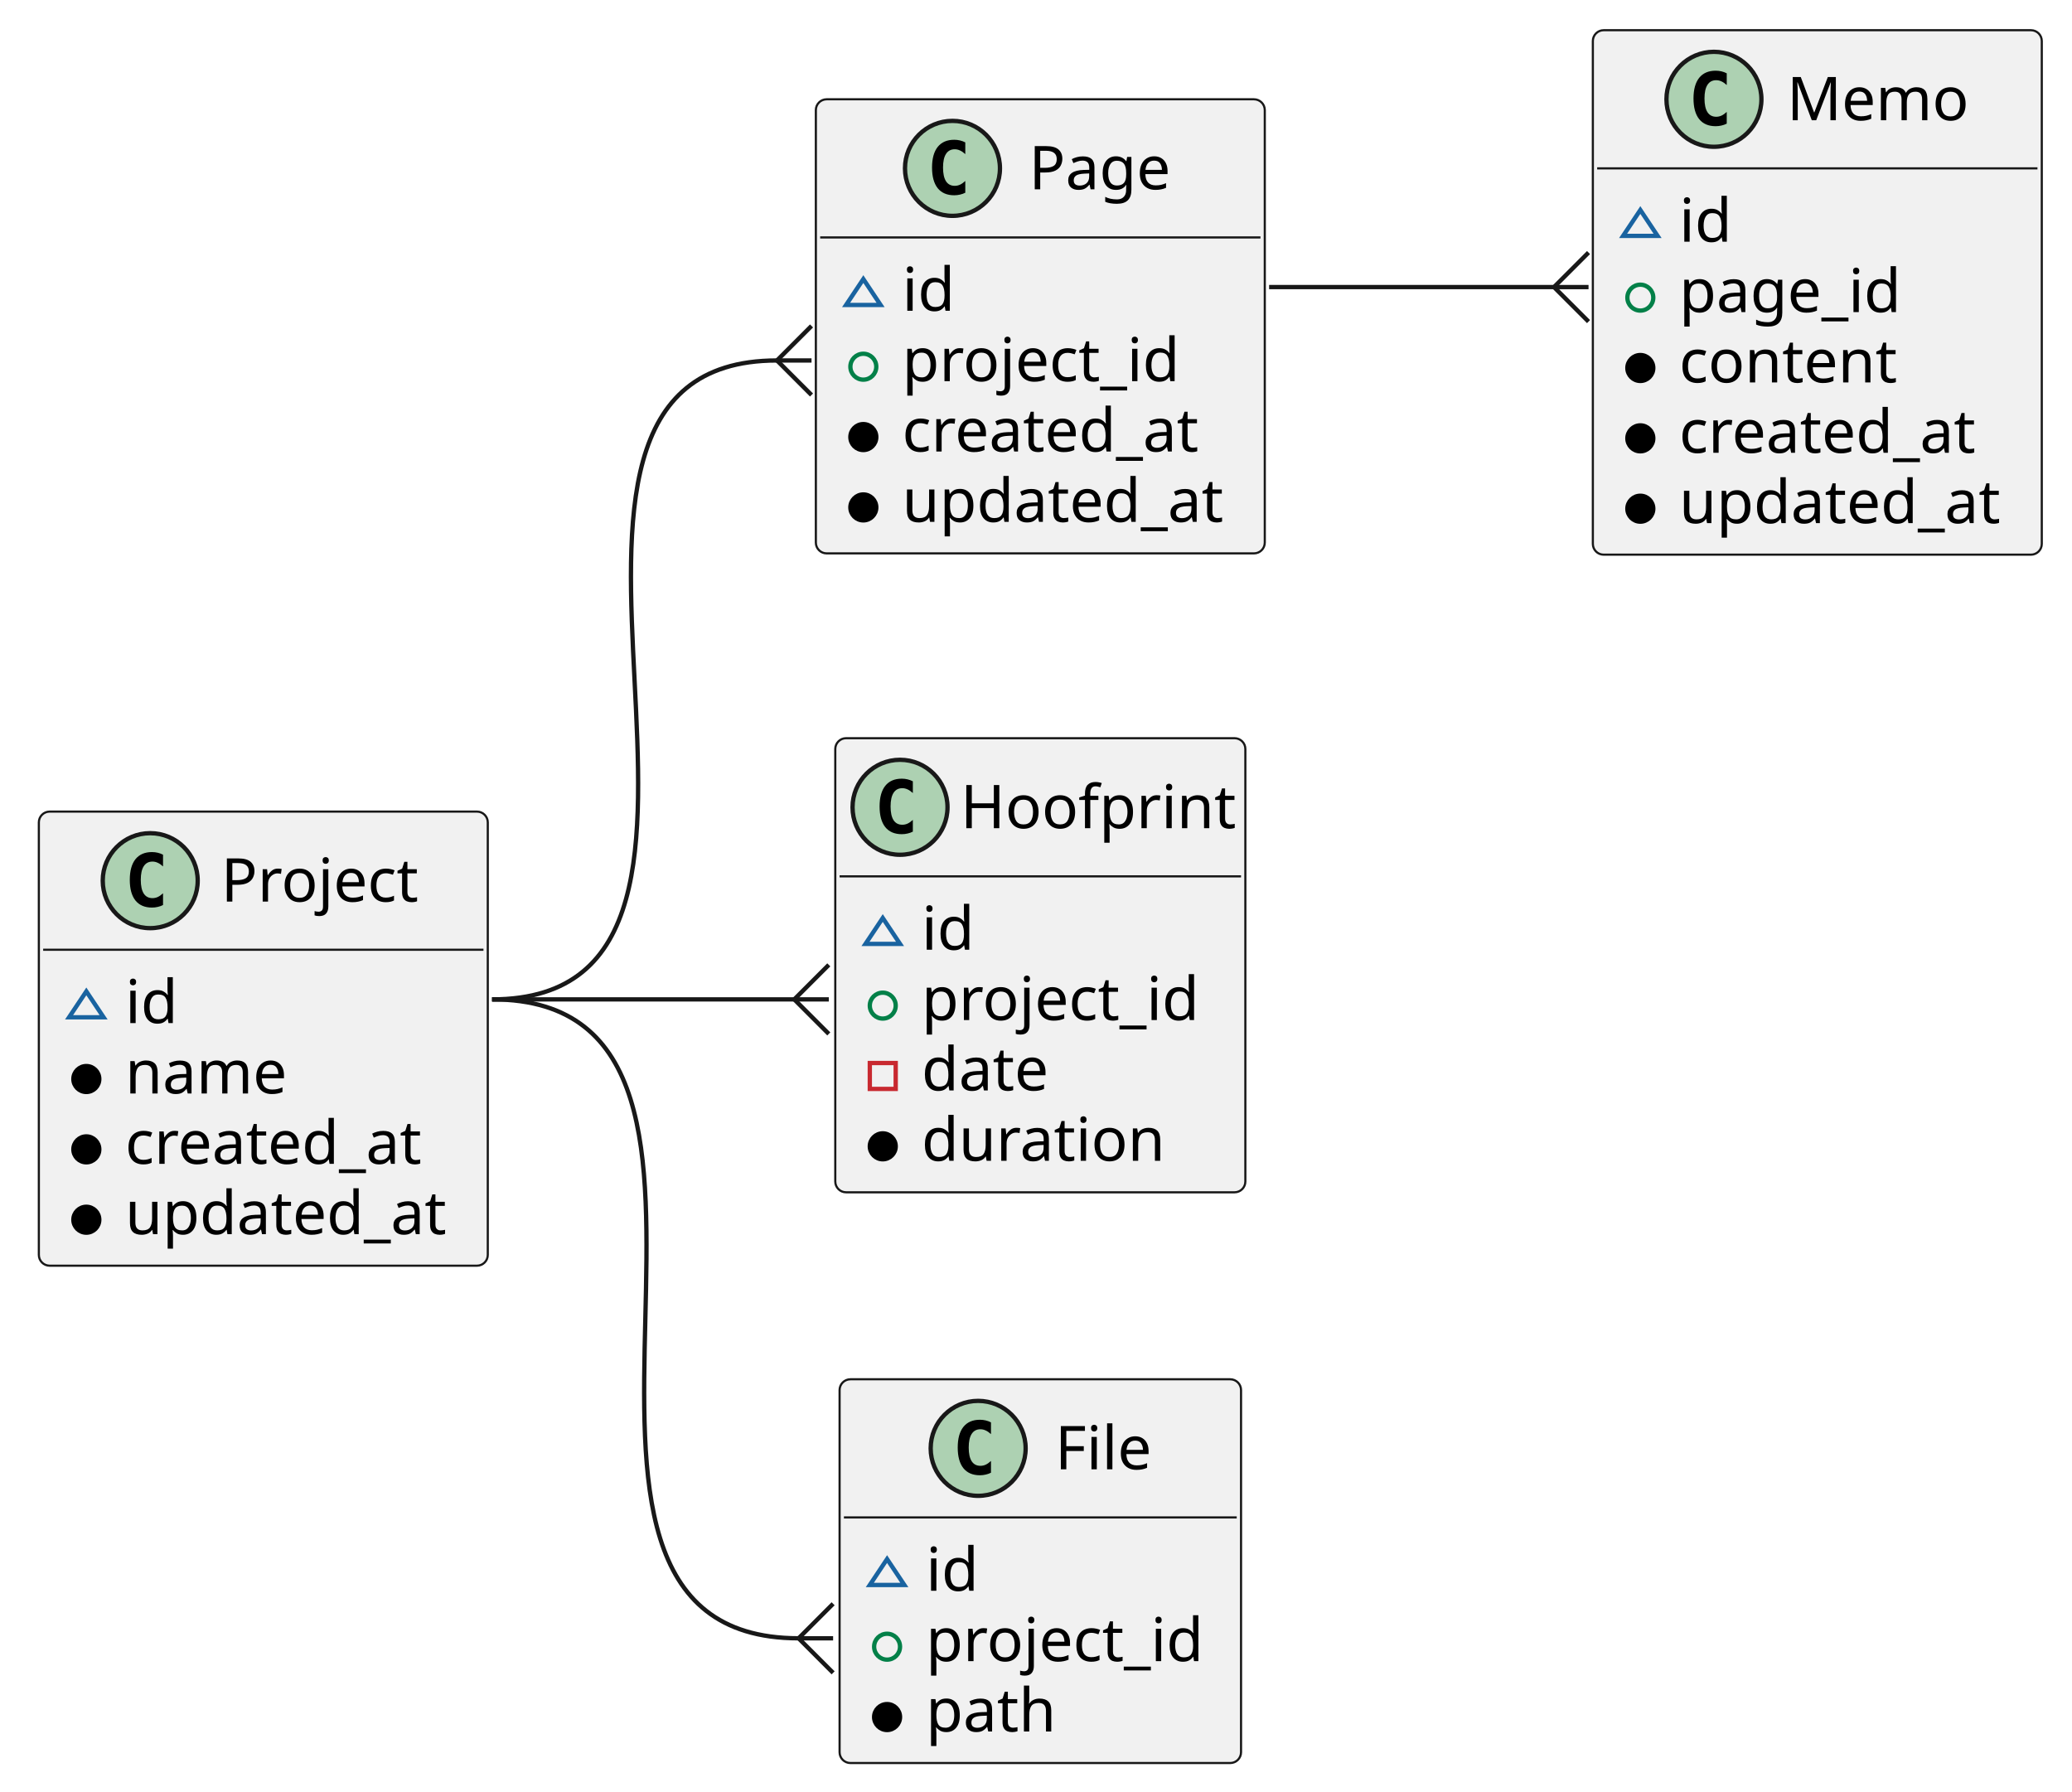
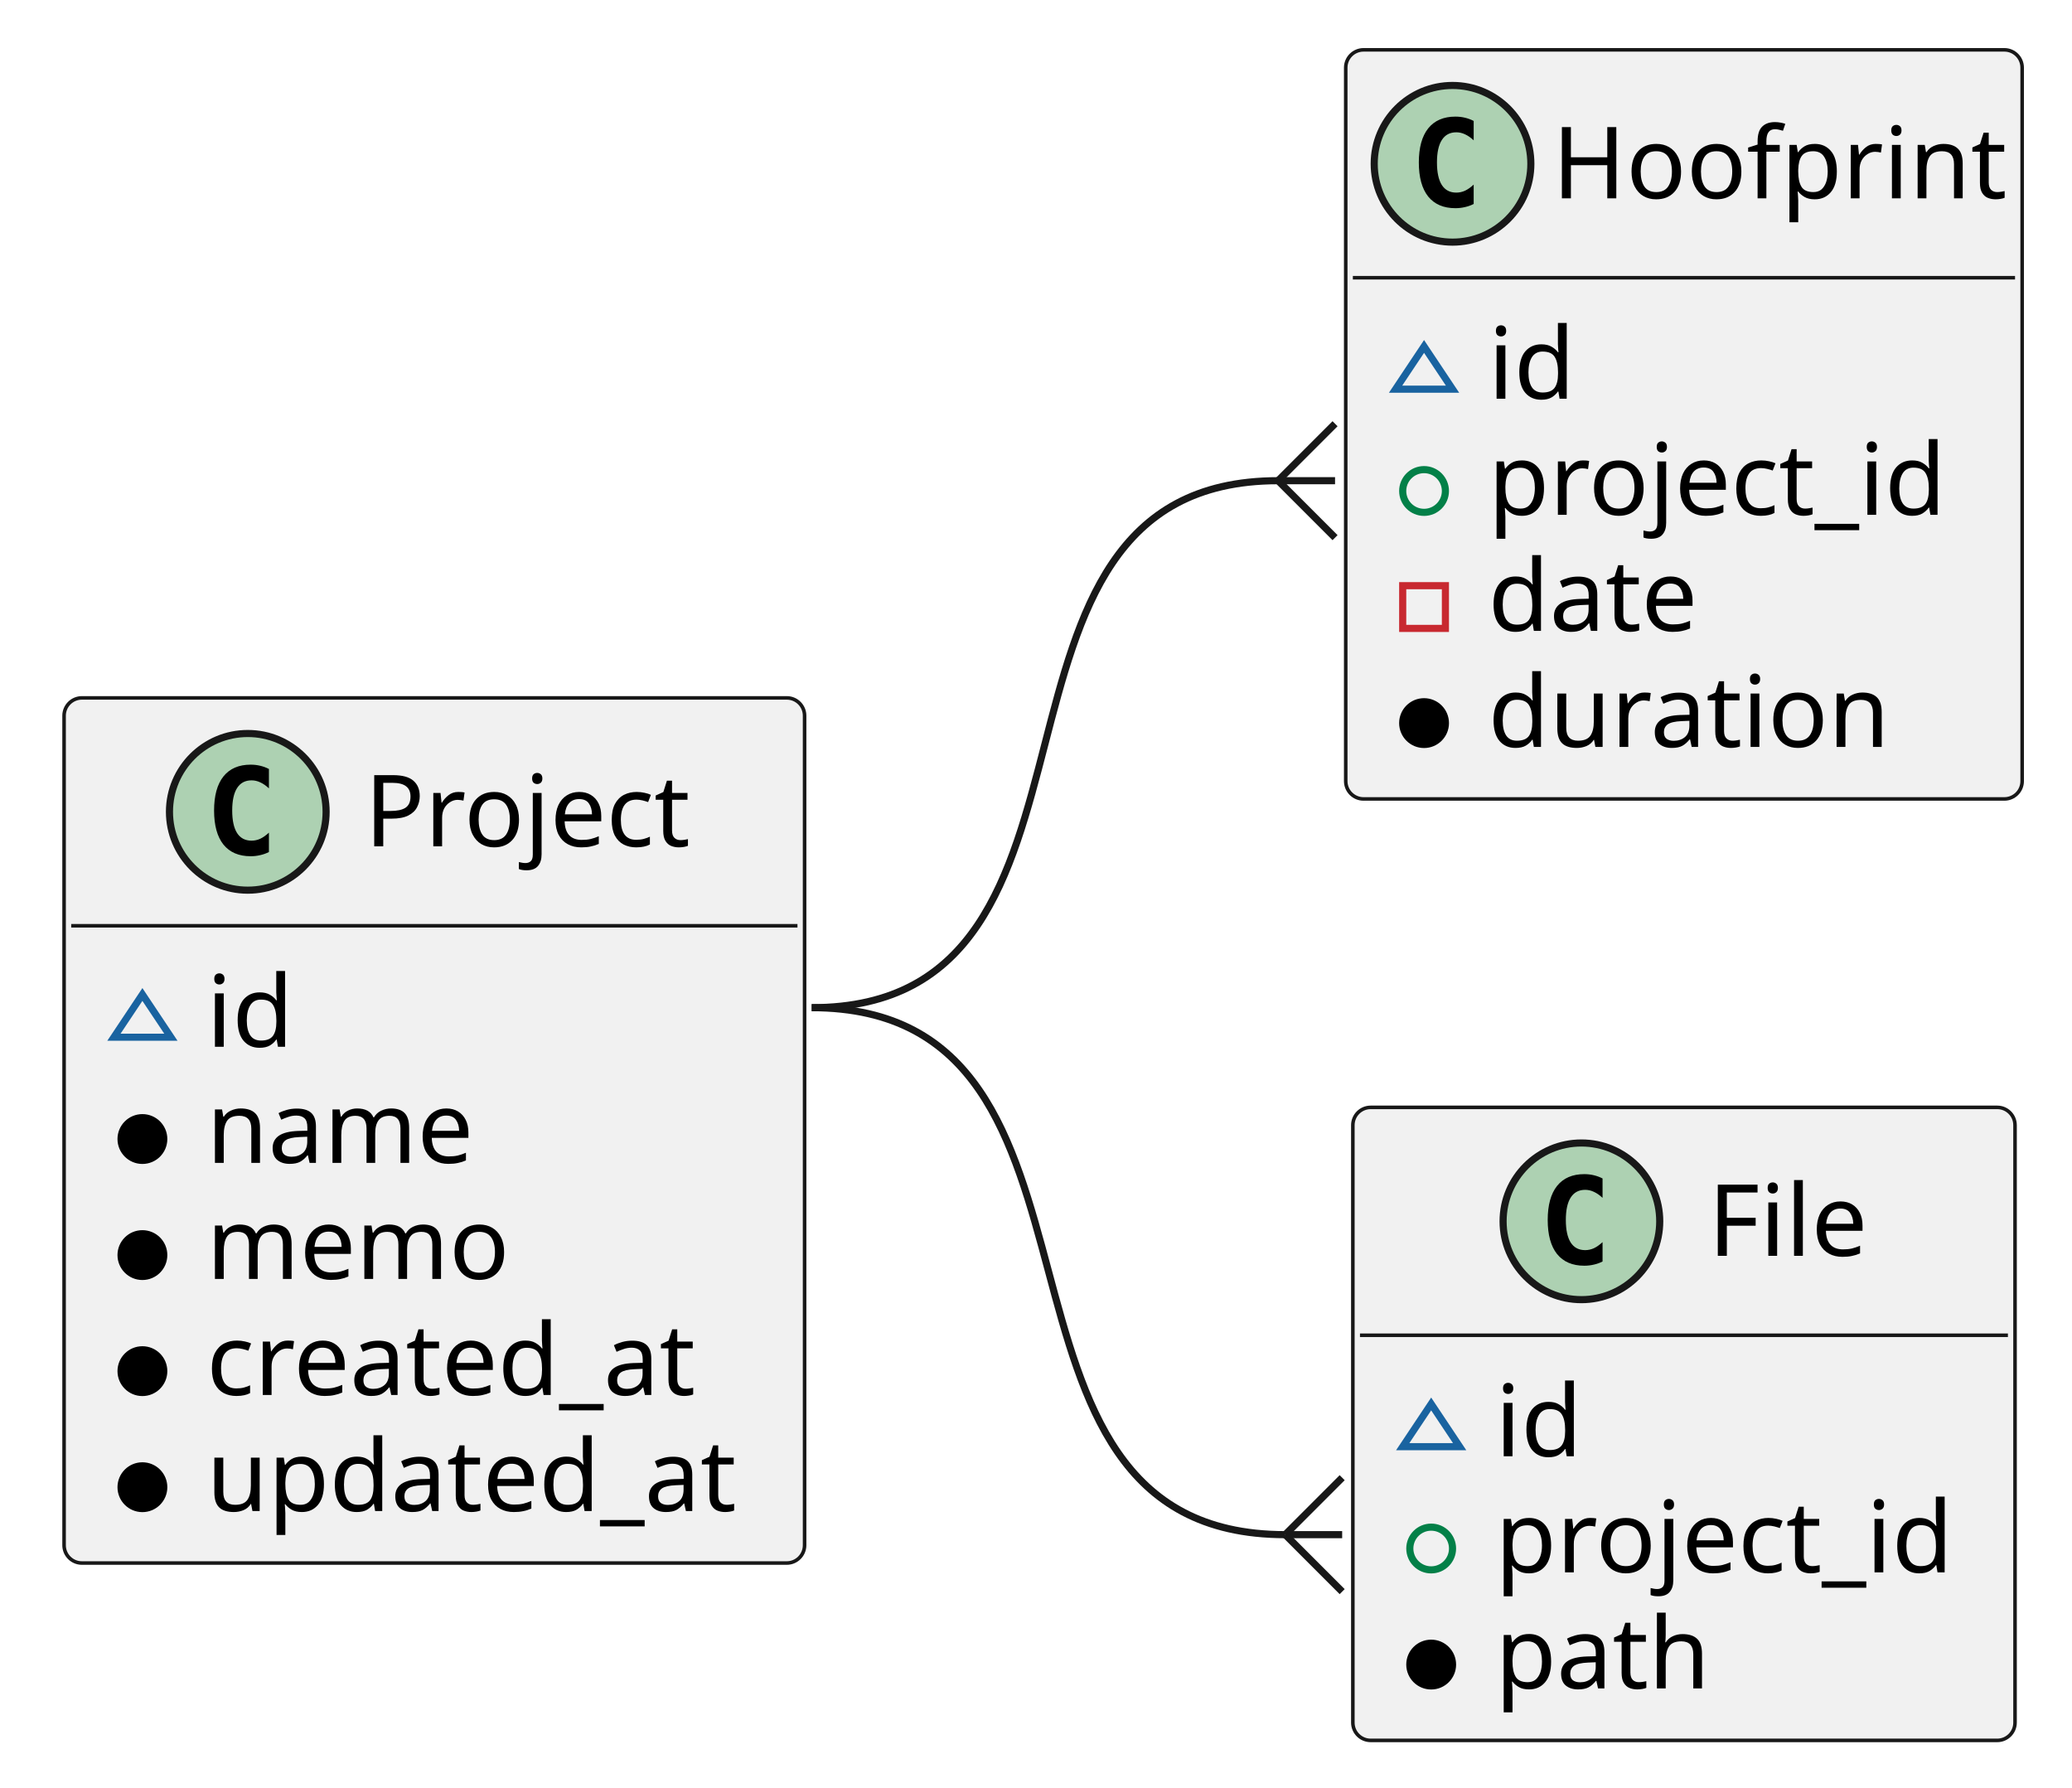
- <svg xmlns="http://www.w3.org/2000/svg" contentStyleType="text/css" height="415px" preserveAspectRatio="none" style="width:480px;height:415px;background:#FFFFFF;" version="1.1" viewBox="0 0 480 415" width="480px" zoomAndPan="magnify">
+ <svg xmlns="http://www.w3.org/2000/svg" contentStyleType="text/css" height="251px" preserveAspectRatio="none" style="width:291px;height:251px;background:#FFFFFF;" version="1.1" viewBox="0 0 291 251" width="291px" zoomAndPan="magnify">
  <defs />
  <g>
    <g id="elem_Project">
-       <rect codeLine="1" fill="#F1F1F1" height="105.188" id="Project" rx="2.5" ry="2.5" style="stroke:#181818;stroke-width:0.5;" width="104" x="9" y="188" />
-       <ellipse cx="34.8" cy="204" fill="#ADD1B2" rx="11" ry="11" style="stroke:#181818;stroke-width:1.0;" />
-       <path d="M37.769,209.641 Q37.191,209.938 36.55,210.078 Q35.909,210.234 35.206,210.234 Q32.706,210.234 31.378,208.594 Q30.066,206.938 30.066,203.812 Q30.066,200.688 31.378,199.031 Q32.706,197.375 35.206,197.375 Q35.909,197.375 36.55,197.531 Q37.206,197.688 37.769,197.984 L37.769,200.703 Q37.144,200.125 36.55,199.859 Q35.956,199.578 35.331,199.578 Q33.987,199.578 33.3,200.656 Q32.612,201.719 32.612,203.812 Q32.612,205.906 33.3,206.984 Q33.987,208.047 35.331,208.047 Q35.956,208.047 36.55,207.781 Q37.144,207.5 37.769,206.922 L37.769,209.641 Z " fill="#000000" />
-       <text fill="#000000" font-family="sans-serif" font-size="14" lengthAdjust="spacing" textLength="48" x="51.2" y="208.847">Project</text>
-       <line style="stroke:#181818;stroke-width:0.5;" x1="10" x2="112" y1="220" y2="220" />
-       <polygon fill="none" points="20,229.648,16,235.648,24,235.648" style="stroke:#1963A0;stroke-width:1.0;" />
-       <text fill="#000000" font-family="sans-serif" font-size="14" lengthAdjust="spacing" textLength="12" x="29" y="236.995">id</text>
-       <ellipse cx="20" cy="249.945" fill="#000000" rx="3" ry="3" style="stroke:#000000;stroke-width:1.0;" />
-       <text fill="#000000" font-family="sans-serif" font-size="14" lengthAdjust="spacing" textLength="39" x="29" y="253.292">name</text>
-       <ellipse cx="20" cy="266.242" fill="#000000" rx="3" ry="3" style="stroke:#000000;stroke-width:1.0;" />
-       <text fill="#000000" font-family="sans-serif" font-size="14" lengthAdjust="spacing" textLength="73" x="29" y="269.589">created_at</text>
-       <ellipse cx="20" cy="282.539" fill="#000000" rx="3" ry="3" style="stroke:#000000;stroke-width:1.0;" />
-       <text fill="#000000" font-family="sans-serif" font-size="14" lengthAdjust="spacing" textLength="78" x="29" y="285.886">updated_at</text>
-     </g>
-     <g id="elem_Page">
-       <rect codeLine="7" fill="#F1F1F1" height="105.188" id="Page" rx="2.5" ry="2.5" style="stroke:#181818;stroke-width:0.5;" width="104" x="189" y="23" />
-       <ellipse cx="220.65" cy="39" fill="#ADD1B2" rx="11" ry="11" style="stroke:#181818;stroke-width:1.0;" />
-       <path d="M223.619,44.641 Q223.041,44.938 222.4,45.078 Q221.759,45.234 221.056,45.234 Q218.556,45.234 217.228,43.594 Q215.916,41.938 215.916,38.812 Q215.916,35.688 217.228,34.031 Q218.556,32.375 221.056,32.375 Q221.759,32.375 222.4,32.531 Q223.056,32.688 223.619,32.984 L223.619,35.703 Q222.994,35.125 222.4,34.859 Q221.806,34.578 221.181,34.578 Q219.838,34.578 219.15,35.656 Q218.463,36.719 218.463,38.812 Q218.463,40.906 219.15,41.984 Q219.838,43.047 221.181,43.047 Q221.806,43.047 222.4,42.781 Q222.994,42.5 223.619,41.922 L223.619,44.641 Z " fill="#000000" />
-       <text fill="#000000" font-family="sans-serif" font-size="14" lengthAdjust="spacing" textLength="35" x="238.35" y="43.847">Page</text>
-       <line style="stroke:#181818;stroke-width:0.5;" x1="190" x2="292" y1="55" y2="55" />
-       <polygon fill="none" points="200,64.648,196,70.648,204,70.648" style="stroke:#1963A0;stroke-width:1.0;" />
-       <text fill="#000000" font-family="sans-serif" font-size="14" lengthAdjust="spacing" textLength="12" x="209" y="71.995">id</text>
-       <ellipse cx="200" cy="84.945" fill="none" rx="3" ry="3" style="stroke:#038048;stroke-width:1.0;" />
-       <text fill="#000000" font-family="sans-serif" font-size="14" lengthAdjust="spacing" textLength="67" x="209" y="88.292">project_id</text>
-       <ellipse cx="200" cy="101.242" fill="#000000" rx="3" ry="3" style="stroke:#000000;stroke-width:1.0;" />
-       <text fill="#000000" font-family="sans-serif" font-size="14" lengthAdjust="spacing" textLength="73" x="209" y="104.589">created_at</text>
-       <ellipse cx="200" cy="117.539" fill="#000000" rx="3" ry="3" style="stroke:#000000;stroke-width:1.0;" />
-       <text fill="#000000" font-family="sans-serif" font-size="14" lengthAdjust="spacing" textLength="78" x="209" y="120.886">updated_at</text>
-     </g>
-     <g id="elem_Memo">
-       <rect codeLine="13" fill="#F1F1F1" height="121.484" id="Memo" rx="2.5" ry="2.5" style="stroke:#181818;stroke-width:0.5;" width="104" x="369" y="7" />
-       <ellipse cx="397.05" cy="23" fill="#ADD1B2" rx="11" ry="11" style="stroke:#181818;stroke-width:1.0;" />
-       <path d="M400.019,28.641 Q399.441,28.938 398.8,29.078 Q398.159,29.234 397.456,29.234 Q394.956,29.234 393.628,27.594 Q392.316,25.938 392.316,22.812 Q392.316,19.688 393.628,18.031 Q394.956,16.375 397.456,16.375 Q398.159,16.375 398.8,16.531 Q399.456,16.688 400.019,16.984 L400.019,19.703 Q399.394,19.125 398.8,18.859 Q398.206,18.578 397.581,18.578 Q396.238,18.578 395.55,19.656 Q394.863,20.719 394.863,22.812 Q394.863,24.906 395.55,25.984 Q396.238,27.047 397.581,27.047 Q398.206,27.047 398.8,26.781 Q399.394,26.5 400.019,25.922 L400.019,28.641 Z " fill="#000000" />
-       <text fill="#000000" font-family="sans-serif" font-size="14" lengthAdjust="spacing" textLength="43" x="413.95" y="27.847">Memo</text>
-       <line style="stroke:#181818;stroke-width:0.5;" x1="370" x2="472" y1="39" y2="39" />
-       <polygon fill="none" points="380,48.648,376,54.648,384,54.648" style="stroke:#1963A0;stroke-width:1.0;" />
-       <text fill="#000000" font-family="sans-serif" font-size="14" lengthAdjust="spacing" textLength="12" x="389" y="55.995">id</text>
-       <ellipse cx="380" cy="68.945" fill="none" rx="3" ry="3" style="stroke:#038048;stroke-width:1.0;" />
-       <text fill="#000000" font-family="sans-serif" font-size="14" lengthAdjust="spacing" textLength="54" x="389" y="72.292">page_id</text>
-       <ellipse cx="380" cy="85.242" fill="#000000" rx="3" ry="3" style="stroke:#000000;stroke-width:1.0;" />
-       <text fill="#000000" font-family="sans-serif" font-size="14" lengthAdjust="spacing" textLength="54" x="389" y="88.589">content</text>
-       <ellipse cx="380" cy="101.539" fill="#000000" rx="3" ry="3" style="stroke:#000000;stroke-width:1.0;" />
-       <text fill="#000000" font-family="sans-serif" font-size="14" lengthAdjust="spacing" textLength="73" x="389" y="104.886">created_at</text>
-       <ellipse cx="380" cy="117.836" fill="#000000" rx="3" ry="3" style="stroke:#000000;stroke-width:1.0;" />
-       <text fill="#000000" font-family="sans-serif" font-size="14" lengthAdjust="spacing" textLength="78" x="389" y="121.183">updated_at</text>
+       <rect codeLine="1" fill="#F1F1F1" height="121.484" id="Project" rx="2.5" ry="2.5" style="stroke:#181818;stroke-width:0.5;" width="104" x="9" y="98" />
+       <ellipse cx="34.8" cy="114" fill="#ADD1B2" rx="11" ry="11" style="stroke:#181818;stroke-width:1.0;" />
+       <path d="M37.769,119.641 Q37.191,119.938 36.55,120.078 Q35.909,120.234 35.206,120.234 Q32.706,120.234 31.378,118.594 Q30.066,116.938 30.066,113.812 Q30.066,110.688 31.378,109.031 Q32.706,107.375 35.206,107.375 Q35.909,107.375 36.55,107.531 Q37.206,107.688 37.769,107.984 L37.769,110.703 Q37.144,110.125 36.55,109.859 Q35.956,109.578 35.331,109.578 Q33.987,109.578 33.3,110.656 Q32.612,111.719 32.612,113.812 Q32.612,115.906 33.3,116.984 Q33.987,118.047 35.331,118.047 Q35.956,118.047 36.55,117.781 Q37.144,117.5 37.769,116.922 L37.769,119.641 Z " fill="#000000" />
+       <text fill="#000000" font-family="sans-serif" font-size="14" lengthAdjust="spacing" textLength="48" x="51.2" y="118.847">Project</text>
+       <line style="stroke:#181818;stroke-width:0.5;" x1="10" x2="112" y1="130" y2="130" />
+       <polygon fill="none" points="20,139.648,16,145.648,24,145.648" style="stroke:#1963A0;stroke-width:1.0;" />
+       <text fill="#000000" font-family="sans-serif" font-size="14" lengthAdjust="spacing" textLength="12" x="29" y="146.995">id</text>
+       <ellipse cx="20" cy="159.945" fill="#000000" rx="3" ry="3" style="stroke:#000000;stroke-width:1.0;" />
+       <text fill="#000000" font-family="sans-serif" font-size="14" lengthAdjust="spacing" textLength="39" x="29" y="163.292">name</text>
+       <ellipse cx="20" cy="176.242" fill="#000000" rx="3" ry="3" style="stroke:#000000;stroke-width:1.0;" />
+       <text fill="#000000" font-family="sans-serif" font-size="14" lengthAdjust="spacing" textLength="44" x="29" y="179.589">memo</text>
+       <ellipse cx="20" cy="192.539" fill="#000000" rx="3" ry="3" style="stroke:#000000;stroke-width:1.0;" />
+       <text fill="#000000" font-family="sans-serif" font-size="14" lengthAdjust="spacing" textLength="73" x="29" y="195.886">created_at</text>
+       <ellipse cx="20" cy="208.836" fill="#000000" rx="3" ry="3" style="stroke:#000000;stroke-width:1.0;" />
+       <text fill="#000000" font-family="sans-serif" font-size="14" lengthAdjust="spacing" textLength="78" x="29" y="212.183">updated_at</text>
    </g>
    <g id="elem_Hoofprint">
-       <rect codeLine="20" fill="#F1F1F1" height="105.188" id="Hoofprint" rx="2.5" ry="2.5" style="stroke:#181818;stroke-width:0.5;" width="95" x="193.5" y="171" />
-       <ellipse cx="208.5" cy="187" fill="#ADD1B2" rx="11" ry="11" style="stroke:#181818;stroke-width:1.0;" />
-       <path d="M211.469,192.641 Q210.891,192.938 210.25,193.078 Q209.609,193.234 208.906,193.234 Q206.406,193.234 205.078,191.594 Q203.766,189.938 203.766,186.812 Q203.766,183.688 205.078,182.031 Q206.406,180.375 208.906,180.375 Q209.609,180.375 210.25,180.531 Q210.906,180.688 211.469,180.984 L211.469,183.703 Q210.844,183.125 210.25,182.859 Q209.656,182.578 209.031,182.578 Q207.688,182.578 207,183.656 Q206.312,184.719 206.312,186.812 Q206.312,188.906 207,189.984 Q207.688,191.047 209.031,191.047 Q209.656,191.047 210.25,190.781 Q210.844,190.5 211.469,189.922 L211.469,192.641 Z " fill="#000000" />
-       <text fill="#000000" font-family="sans-serif" font-size="14" lengthAdjust="spacing" textLength="63" x="222.5" y="191.847">Hoofprint</text>
-       <line style="stroke:#181818;stroke-width:0.5;" x1="194.5" x2="287.5" y1="203" y2="203" />
-       <polygon fill="none" points="204.5,212.648,200.5,218.648,208.5,218.648" style="stroke:#1963A0;stroke-width:1.0;" />
-       <text fill="#000000" font-family="sans-serif" font-size="14" lengthAdjust="spacing" textLength="12" x="213.5" y="219.995">id</text>
-       <ellipse cx="204.5" cy="232.945" fill="none" rx="3" ry="3" style="stroke:#038048;stroke-width:1.0;" />
-       <text fill="#000000" font-family="sans-serif" font-size="14" lengthAdjust="spacing" textLength="67" x="213.5" y="236.292">project_id</text>
-       <rect fill="none" height="6" style="stroke:#C82930;stroke-width:1.0;" width="6" x="201.5" y="246.242" />
-       <text fill="#000000" font-family="sans-serif" font-size="14" lengthAdjust="spacing" textLength="31" x="213.5" y="252.589">date</text>
-       <ellipse cx="204.5" cy="265.539" fill="#000000" rx="3" ry="3" style="stroke:#000000;stroke-width:1.0;" />
-       <text fill="#000000" font-family="sans-serif" font-size="14" lengthAdjust="spacing" textLength="57" x="213.5" y="268.886">duration</text>
+       <rect codeLine="8" fill="#F1F1F1" height="105.188" id="Hoofprint" rx="2.5" ry="2.5" style="stroke:#181818;stroke-width:0.5;" width="95" x="189" y="7" />
+       <ellipse cx="204" cy="23" fill="#ADD1B2" rx="11" ry="11" style="stroke:#181818;stroke-width:1.0;" />
+       <path d="M206.969,28.641 Q206.391,28.938 205.75,29.078 Q205.109,29.234 204.406,29.234 Q201.906,29.234 200.578,27.594 Q199.266,25.938 199.266,22.812 Q199.266,19.688 200.578,18.031 Q201.906,16.375 204.406,16.375 Q205.109,16.375 205.75,16.531 Q206.406,16.688 206.969,16.984 L206.969,19.703 Q206.344,19.125 205.75,18.859 Q205.156,18.578 204.531,18.578 Q203.188,18.578 202.5,19.656 Q201.812,20.719 201.812,22.812 Q201.812,24.906 202.5,25.984 Q203.188,27.047 204.531,27.047 Q205.156,27.047 205.75,26.781 Q206.344,26.5 206.969,25.922 L206.969,28.641 Z " fill="#000000" />
+       <text fill="#000000" font-family="sans-serif" font-size="14" lengthAdjust="spacing" textLength="63" x="218" y="27.847">Hoofprint</text>
+       <line style="stroke:#181818;stroke-width:0.5;" x1="190" x2="283" y1="39" y2="39" />
+       <polygon fill="none" points="200,48.648,196,54.648,204,54.648" style="stroke:#1963A0;stroke-width:1.0;" />
+       <text fill="#000000" font-family="sans-serif" font-size="14" lengthAdjust="spacing" textLength="12" x="209" y="55.995">id</text>
+       <ellipse cx="200" cy="68.945" fill="none" rx="3" ry="3" style="stroke:#038048;stroke-width:1.0;" />
+       <text fill="#000000" font-family="sans-serif" font-size="14" lengthAdjust="spacing" textLength="67" x="209" y="72.292">project_id</text>
+       <rect fill="none" height="6" style="stroke:#C82930;stroke-width:1.0;" width="6" x="197" y="82.242" />
+       <text fill="#000000" font-family="sans-serif" font-size="14" lengthAdjust="spacing" textLength="31" x="209" y="88.589">date</text>
+       <ellipse cx="200" cy="101.539" fill="#000000" rx="3" ry="3" style="stroke:#000000;stroke-width:1.0;" />
+       <text fill="#000000" font-family="sans-serif" font-size="14" lengthAdjust="spacing" textLength="57" x="209" y="104.886">duration</text>
    </g>
    <g id="elem_File">
-       <rect codeLine="26" fill="#F1F1F1" height="88.891" id="File" rx="2.5" ry="2.5" style="stroke:#181818;stroke-width:0.5;" width="93" x="194.5" y="319.5" />
-       <ellipse cx="226.6" cy="335.5" fill="#ADD1B2" rx="11" ry="11" style="stroke:#181818;stroke-width:1.0;" />
-       <path d="M229.569,341.141 Q228.991,341.438 228.35,341.578 Q227.709,341.734 227.006,341.734 Q224.506,341.734 223.178,340.094 Q221.866,338.438 221.866,335.312 Q221.866,332.188 223.178,330.531 Q224.506,328.875 227.006,328.875 Q227.709,328.875 228.35,329.031 Q229.006,329.188 229.569,329.484 L229.569,332.203 Q228.944,331.625 228.35,331.359 Q227.756,331.078 227.131,331.078 Q225.787,331.078 225.1,332.156 Q224.412,333.219 224.412,335.312 Q224.412,337.406 225.1,338.484 Q225.787,339.547 227.131,339.547 Q227.756,339.547 228.35,339.281 Q228.944,339 229.569,338.422 L229.569,341.141 Z " fill="#000000" />
-       <text fill="#000000" font-family="sans-serif" font-size="14" lengthAdjust="spacing" textLength="23" x="244.4" y="340.347">File</text>
-       <line style="stroke:#181818;stroke-width:0.5;" x1="195.5" x2="286.5" y1="351.5" y2="351.5" />
-       <polygon fill="none" points="205.5,361.148,201.5,367.148,209.5,367.148" style="stroke:#1963A0;stroke-width:1.0;" />
-       <text fill="#000000" font-family="sans-serif" font-size="14" lengthAdjust="spacing" textLength="12" x="214.5" y="368.495">id</text>
-       <ellipse cx="205.5" cy="381.445" fill="none" rx="3" ry="3" style="stroke:#038048;stroke-width:1.0;" />
-       <text fill="#000000" font-family="sans-serif" font-size="14" lengthAdjust="spacing" textLength="67" x="214.5" y="384.792">project_id</text>
-       <ellipse cx="205.5" cy="397.742" fill="#000000" rx="3" ry="3" style="stroke:#000000;stroke-width:1.0;" />
-       <text fill="#000000" font-family="sans-serif" font-size="14" lengthAdjust="spacing" textLength="31" x="214.5" y="401.089">path</text>
-     </g>
-     <g id="link_Project_Page">
-       <path codeLine="35" d="M114,231.5 C187.54,231.5 106.46,83.5 180,83.5 " fill="none" id="Project-to-Page" style="stroke:#181818;stroke-width:1.0;" />
-       <line style="stroke:#181818;stroke-width:1.0;" x1="180" x2="188" y1="83.5" y2="75.5" />
-       <line style="stroke:#181818;stroke-width:1.0;" x1="180" x2="188" y1="83.5" y2="91.5" />
-       <line style="stroke:#181818;stroke-width:1.0;" x1="180" x2="188" y1="83.5" y2="83.5" />
-     </g>
-     <g id="link_Page_Memo">
-       <path codeLine="36" d="M294,66.5 C326.89,66.5 327.11,66.5 360,66.5 " fill="none" id="Page-to-Memo" style="stroke:#181818;stroke-width:1.0;" />
-       <line style="stroke:#181818;stroke-width:1.0;" x1="360" x2="368" y1="66.5" y2="58.5" />
-       <line style="stroke:#181818;stroke-width:1.0;" x1="360" x2="368" y1="66.5" y2="74.5" />
-       <line style="stroke:#181818;stroke-width:1.0;" x1="360" x2="368" y1="66.5" y2="66.5" />
+       <rect codeLine="14" fill="#F1F1F1" height="88.891" id="File" rx="2.5" ry="2.5" style="stroke:#181818;stroke-width:0.5;" width="93" x="190" y="155.5" />
+       <ellipse cx="222.1" cy="171.5" fill="#ADD1B2" rx="11" ry="11" style="stroke:#181818;stroke-width:1.0;" />
+       <path d="M225.069,177.141 Q224.491,177.438 223.85,177.578 Q223.209,177.734 222.506,177.734 Q220.006,177.734 218.678,176.094 Q217.366,174.438 217.366,171.312 Q217.366,168.188 218.678,166.531 Q220.006,164.875 222.506,164.875 Q223.209,164.875 223.85,165.031 Q224.506,165.188 225.069,165.484 L225.069,168.203 Q224.444,167.625 223.85,167.359 Q223.256,167.078 222.631,167.078 Q221.287,167.078 220.6,168.156 Q219.912,169.219 219.912,171.312 Q219.912,173.406 220.6,174.484 Q221.287,175.547 222.631,175.547 Q223.256,175.547 223.85,175.281 Q224.444,175 225.069,174.422 L225.069,177.141 Z " fill="#000000" />
+       <text fill="#000000" font-family="sans-serif" font-size="14" lengthAdjust="spacing" textLength="23" x="239.9" y="176.347">File</text>
+       <line style="stroke:#181818;stroke-width:0.5;" x1="191" x2="282" y1="187.5" y2="187.5" />
+       <polygon fill="none" points="201,197.148,197,203.148,205,203.148" style="stroke:#1963A0;stroke-width:1.0;" />
+       <text fill="#000000" font-family="sans-serif" font-size="14" lengthAdjust="spacing" textLength="12" x="210" y="204.495">id</text>
+       <ellipse cx="201" cy="217.445" fill="none" rx="3" ry="3" style="stroke:#038048;stroke-width:1.0;" />
+       <text fill="#000000" font-family="sans-serif" font-size="14" lengthAdjust="spacing" textLength="67" x="210" y="220.792">project_id</text>
+       <ellipse cx="201" cy="233.742" fill="#000000" rx="3" ry="3" style="stroke:#000000;stroke-width:1.0;" />
+       <text fill="#000000" font-family="sans-serif" font-size="14" lengthAdjust="spacing" textLength="31" x="210" y="237.089">path</text>
    </g>
    <g id="link_Project_Hoofprint">
-       <path codeLine="37" d="M114,231.5 C148.67,231.5 149.33,231.5 184,231.5 " fill="none" id="Project-to-Hoofprint" style="stroke:#181818;stroke-width:1.0;" />
-       <line style="stroke:#181818;stroke-width:1.0;" x1="184" x2="192" y1="231.5" y2="223.5" />
-       <line style="stroke:#181818;stroke-width:1.0;" x1="184" x2="192" y1="231.5" y2="239.5" />
-       <line style="stroke:#181818;stroke-width:1.0;" x1="184" x2="192" y1="231.5" y2="231.5" />
+       <path codeLine="23" d="M114,141.5 C160.36,141.5 133.14,67.5 179.5,67.5 " fill="none" id="Project-to-Hoofprint" style="stroke:#181818;stroke-width:1.0;" />
+       <line style="stroke:#181818;stroke-width:1.0;" x1="179.5" x2="187.5" y1="67.5" y2="59.5" />
+       <line style="stroke:#181818;stroke-width:1.0;" x1="179.5" x2="187.5" y1="67.5" y2="75.5" />
+       <line style="stroke:#181818;stroke-width:1.0;" x1="179.5" x2="187.5" y1="67.5" y2="67.5" />
    </g>
    <g id="link_Project_File">
-       <path codeLine="38" d="M114,231.5 C188.56,231.5 110.44,379.5 185,379.5 " fill="none" id="Project-to-File" style="stroke:#181818;stroke-width:1.0;" />
-       <line style="stroke:#181818;stroke-width:1.0;" x1="185" x2="193" y1="379.5" y2="371.5" />
-       <line style="stroke:#181818;stroke-width:1.0;" x1="185" x2="193" y1="379.5" y2="387.5" />
-       <line style="stroke:#181818;stroke-width:1.0;" x1="185" x2="193" y1="379.5" y2="379.5" />
+       <path codeLine="24" d="M114,141.5 C160.67,141.5 133.83,215.5 180.5,215.5 " fill="none" id="Project-to-File" style="stroke:#181818;stroke-width:1.0;" />
+       <line style="stroke:#181818;stroke-width:1.0;" x1="180.5" x2="188.5" y1="215.5" y2="207.5" />
+       <line style="stroke:#181818;stroke-width:1.0;" x1="180.5" x2="188.5" y1="215.5" y2="223.5" />
+       <line style="stroke:#181818;stroke-width:1.0;" x1="180.5" x2="188.5" y1="215.5" y2="215.5" />
    </g>
  </g>
</svg>
